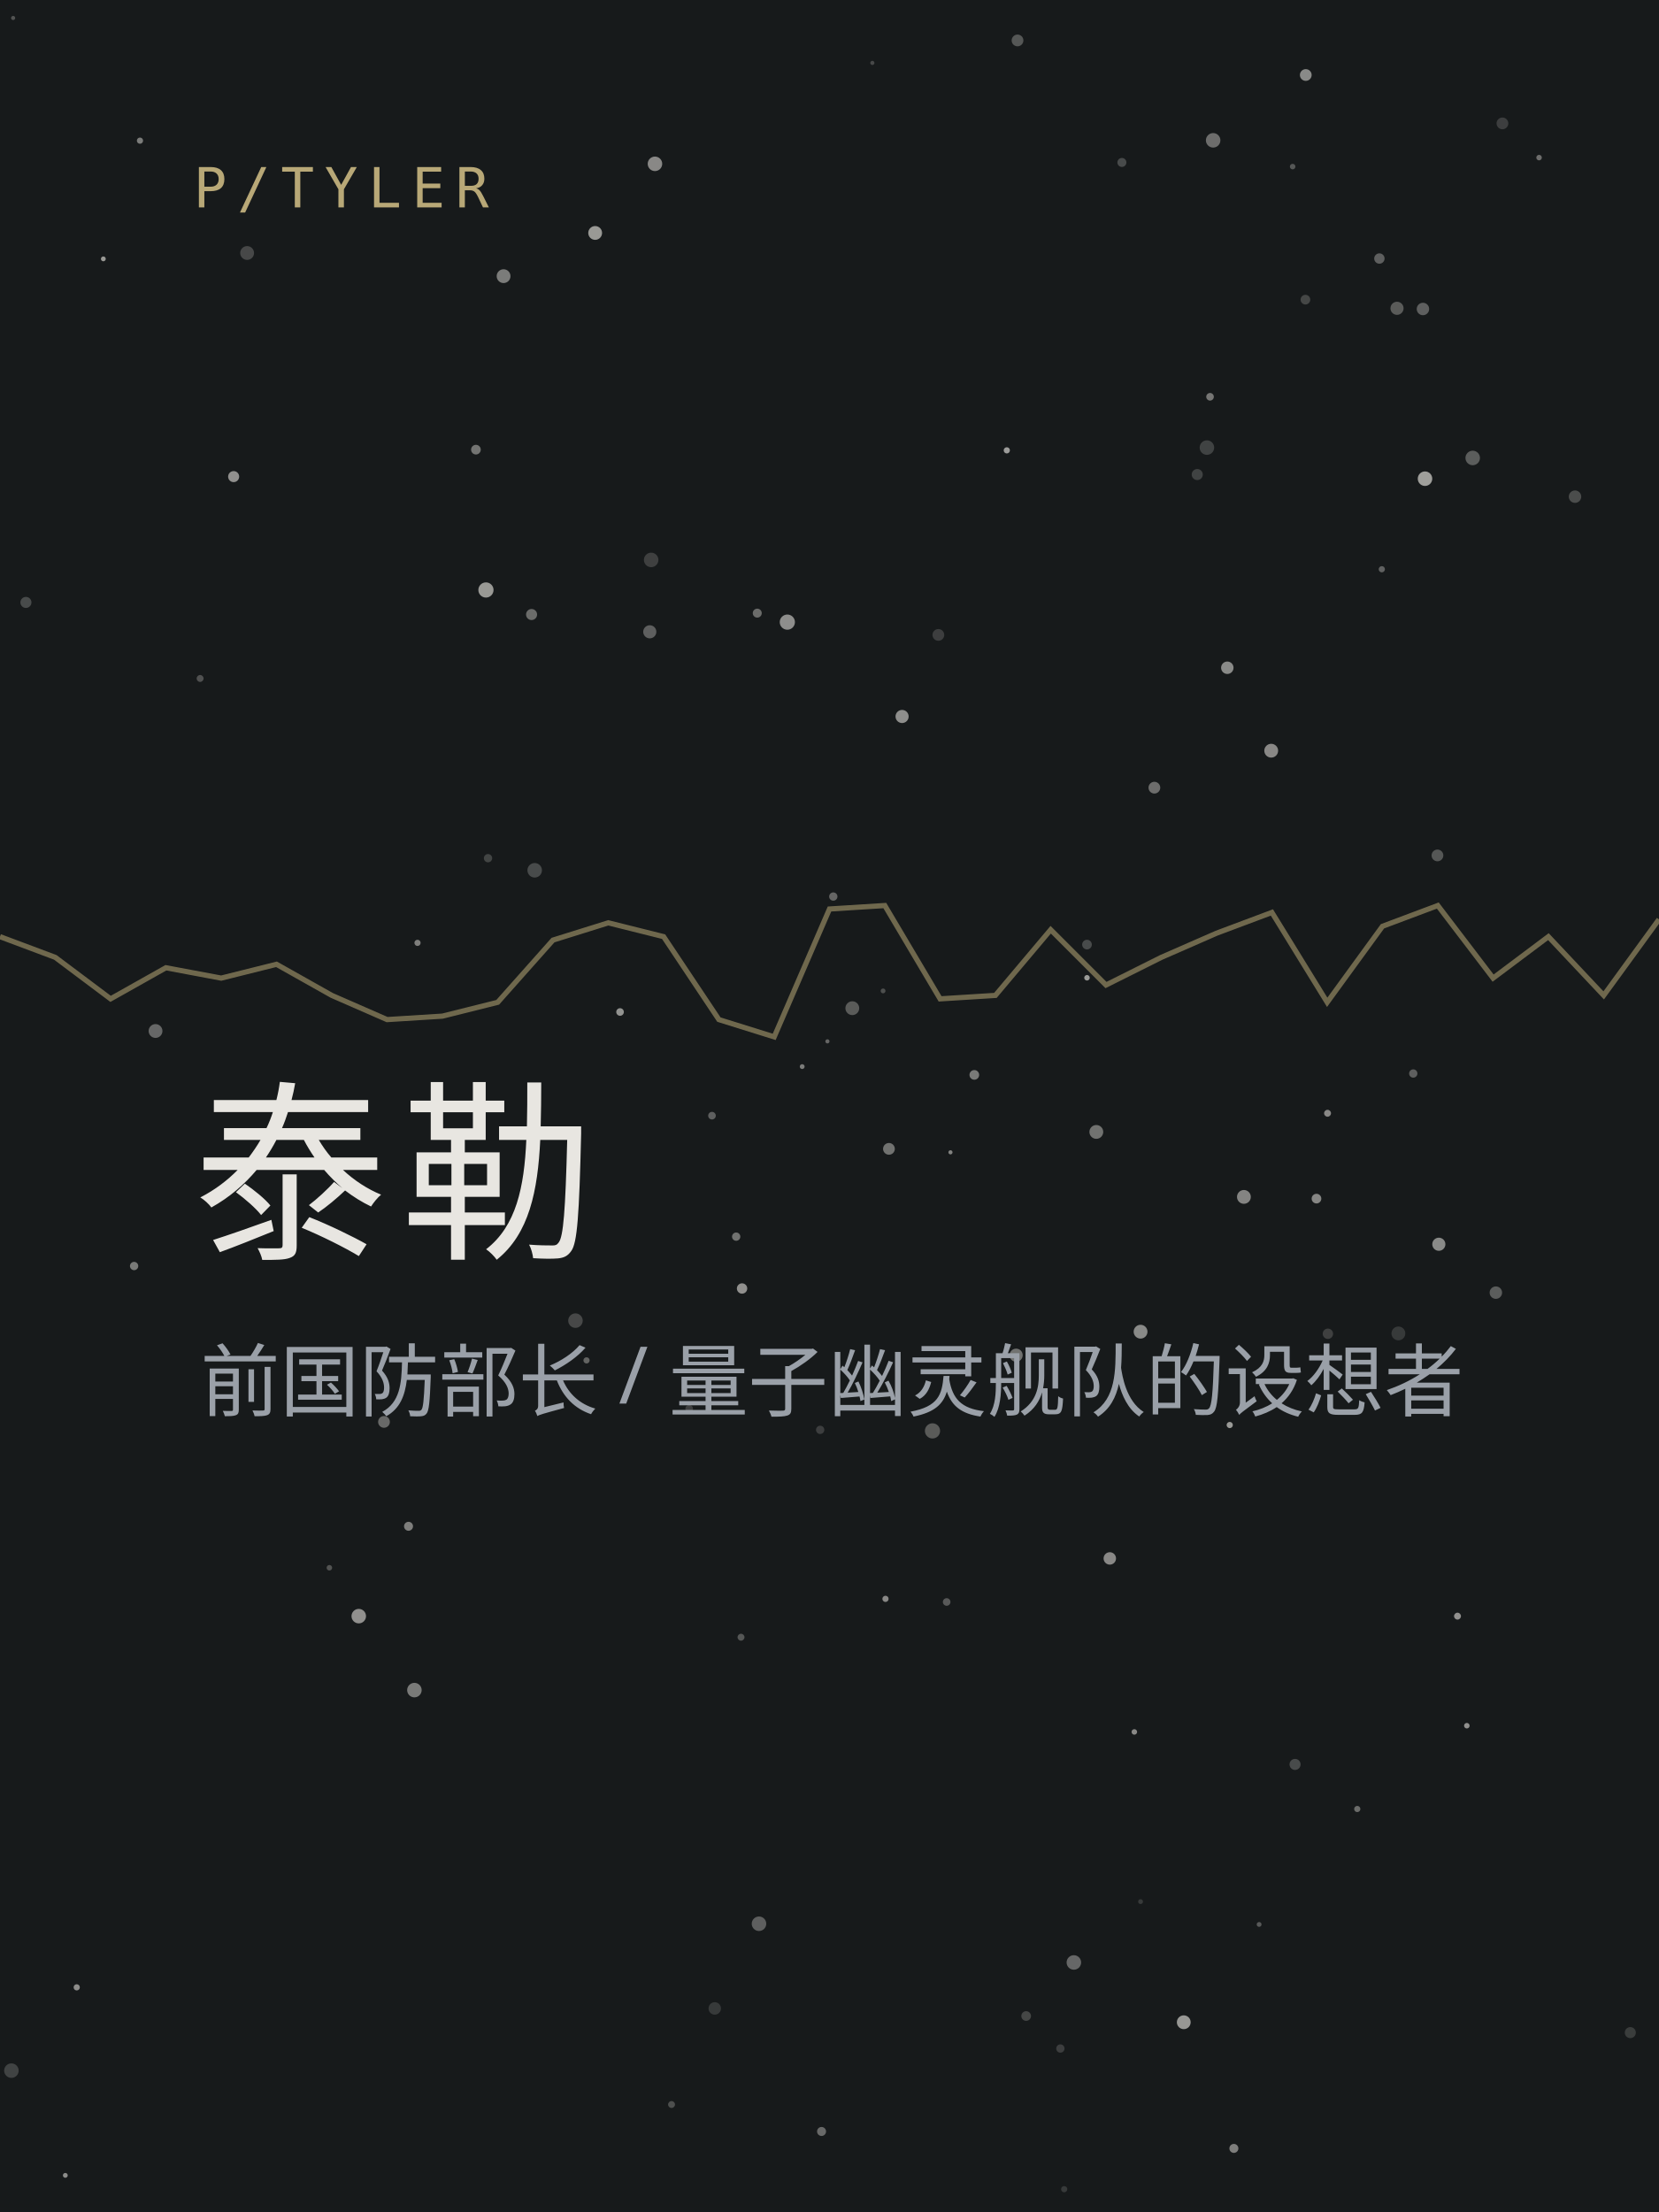
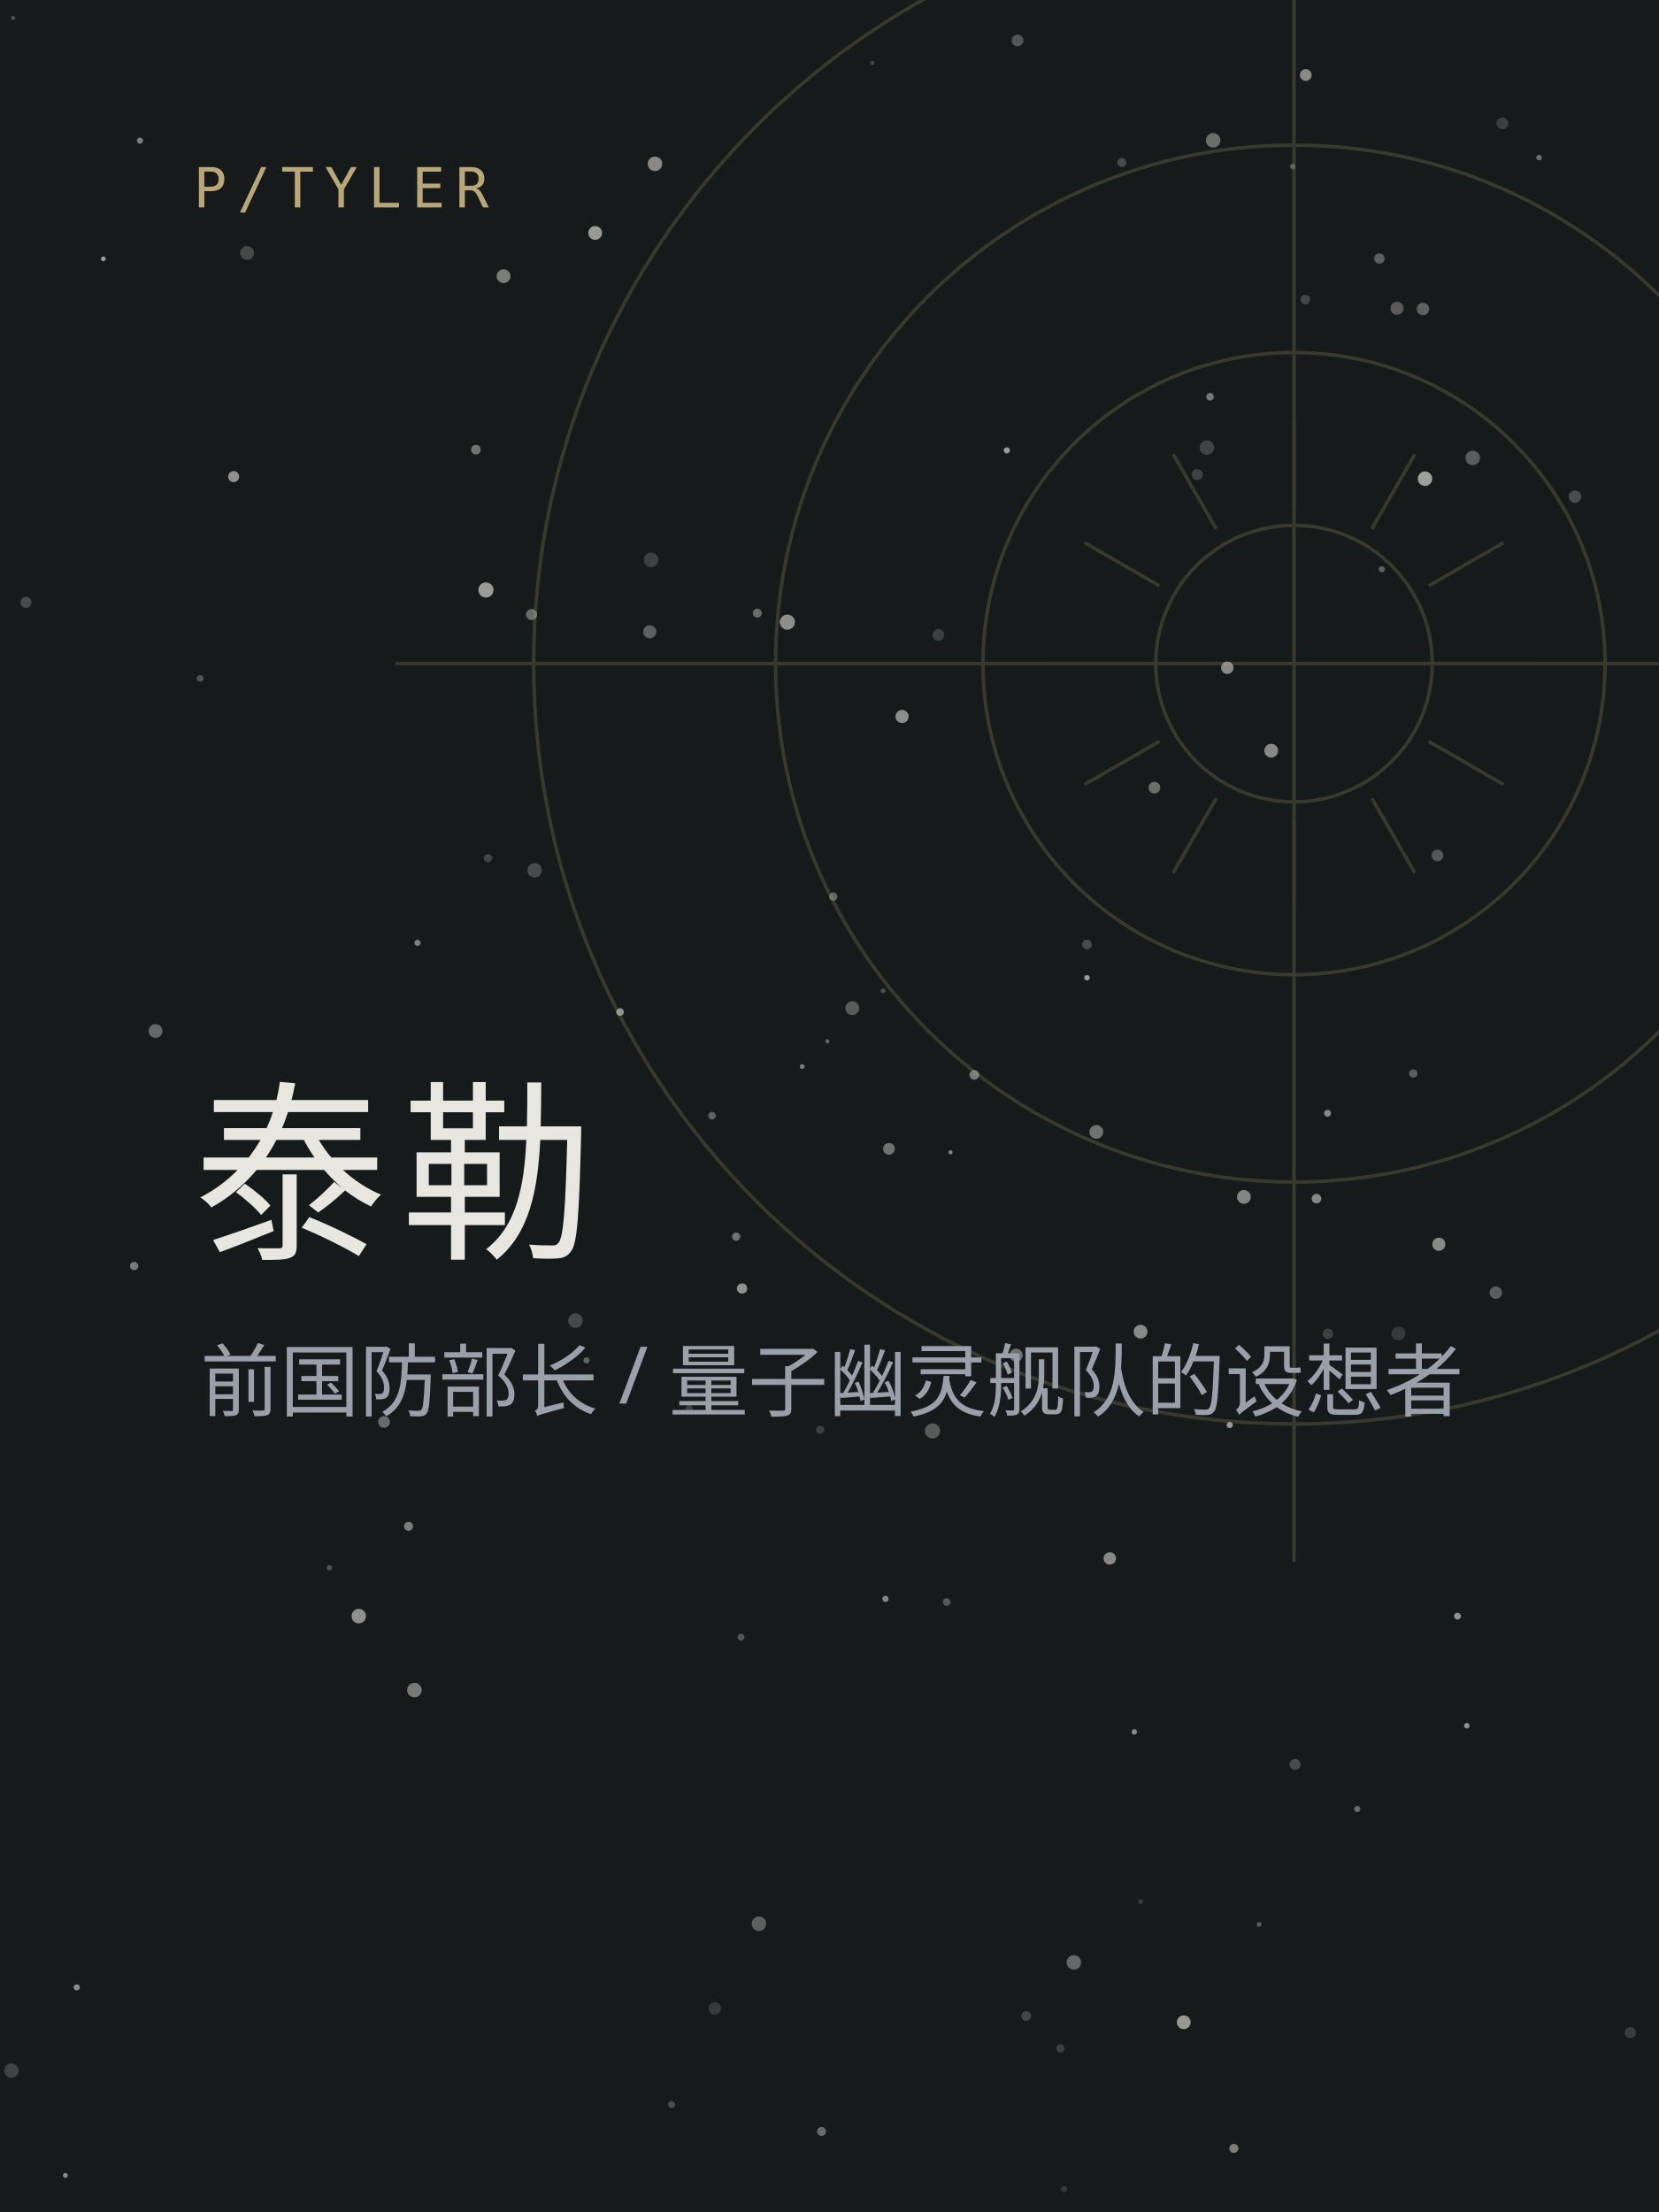
<svg xmlns="http://www.w3.org/2000/svg" width="480" height="640" viewBox="0 0 480 640">
  <rect width="480" height="640" fill="#0a0e14" />
  <rect width="480" height="640" fill="#b8a877" opacity="0.08" />
  <circle cx="294.0" cy="392.1" r="1.9" fill="#e8e6e1" opacity="0.43" />
  <circle cx="246.6" cy="291.7" r="2.0" fill="#e8e6e1" opacity="0.32" />
  <circle cx="227.8" cy="180.0" r="2.2" fill="#e8e6e1" opacity="0.57" />
  <circle cx="172.2" cy="67.4" r="2.0" fill="#e8e6e1" opacity="0.62" />
  <circle cx="281.9" cy="311.0" r="1.4" fill="#e8e6e1" opacity="0.47" />
  <circle cx="271.5" cy="183.7" r="1.7" fill="#e8e6e1" opacity="0.18" />
  <circle cx="199.4" cy="407.6" r="1.1" fill="#e8e6e1" opacity="0.18" />
  <circle cx="374.0" cy="48.2" r="0.8" fill="#e8e6e1" opacity="0.30" />
  <circle cx="317.2" cy="327.5" r="2.0" fill="#e8e6e1" opacity="0.43" />
  <circle cx="364.3" cy="556.8" r="0.7" fill="#e8e6e1" opacity="0.31" />
  <circle cx="392.7" cy="523.4" r="0.9" fill="#e8e6e1" opacity="0.40" />
  <circle cx="255.5" cy="286.7" r="0.7" fill="#e8e6e1" opacity="0.26" />
  <circle cx="206.8" cy="581.1" r="1.8" fill="#e8e6e1" opacity="0.16" />
  <circle cx="432.8" cy="374.0" r="1.8" fill="#e8e6e1" opacity="0.33" />
  <circle cx="310.7" cy="567.8" r="2.1" fill="#e8e6e1" opacity="0.38" />
  <circle cx="188.0" cy="182.8" r="1.9" fill="#e8e6e1" opacity="0.34" />
  <circle cx="120.8" cy="272.8" r="0.9" fill="#e8e6e1" opacity="0.49" />
  <circle cx="294.4" cy="11.7" r="1.7" fill="#e8e6e1" opacity="0.30" />
  <circle cx="351.0" cy="40.6" r="2.1" fill="#e8e6e1" opacity="0.41" />
  <circle cx="118.2" cy="441.6" r="1.3" fill="#e8e6e1" opacity="0.49" />
  <circle cx="7.5" cy="174.3" r="1.6" fill="#e8e6e1" opacity="0.24" />
  <circle cx="83.1" cy="318.7" r="1.1" fill="#e8e6e1" opacity="0.23" />
  <circle cx="57.9" cy="196.3" r="1.0" fill="#e8e6e1" opacity="0.27" />
  <circle cx="213.0" cy="357.8" r="1.2" fill="#e8e6e1" opacity="0.43" />
  <circle cx="22.2" cy="575.0" r="0.9" fill="#e8e6e1" opacity="0.56" />
  <circle cx="38.8" cy="366.3" r="1.2" fill="#e8e6e1" opacity="0.47" />
  <circle cx="214.7" cy="372.8" r="1.5" fill="#e8e6e1" opacity="0.58" />
  <circle cx="154.7" cy="251.8" r="2.1" fill="#e8e6e1" opacity="0.24" />
  <circle cx="269.8" cy="414.0" r="2.2" fill="#e8e6e1" opacity="0.32" />
  <circle cx="415.9" cy="247.5" r="1.7" fill="#e8e6e1" opacity="0.30" />
  <circle cx="404.2" cy="89.2" r="1.9" fill="#e8e6e1" opacity="0.32" />
  <circle cx="350.1" cy="114.8" r="1.1" fill="#e8e6e1" opacity="0.45" />
  <circle cx="71.5" cy="73.2" r="2.0" fill="#e8e6e1" opacity="0.23" />
  <circle cx="169.7" cy="393.6" r="0.9" fill="#e8e6e1" opacity="0.36" />
  <circle cx="257.2" cy="332.4" r="1.7" fill="#e8e6e1" opacity="0.43" />
  <circle cx="324.6" cy="47.0" r="1.3" fill="#e8e6e1" opacity="0.24" />
  <circle cx="119.9" cy="489.0" r="2.1" fill="#e8e6e1" opacity="0.47" />
  <circle cx="384.2" cy="385.9" r="1.5" fill="#e8e6e1" opacity="0.19" />
  <circle cx="45.0" cy="298.3" r="2.0" fill="#e8e6e1" opacity="0.38" />
  <circle cx="359.9" cy="346.3" r="2.0" fill="#e8e6e1" opacity="0.52" />
  <circle cx="145.7" cy="79.9" r="2.0" fill="#e8e6e1" opacity="0.48" />
  <circle cx="377.8" cy="21.7" r="1.7" fill="#e8e6e1" opacity="0.55" />
  <circle cx="18.9" cy="629.4" r="0.7" fill="#e8e6e1" opacity="0.56" />
  <circle cx="342.5" cy="585.1" r="2.0" fill="#e8e6e1" opacity="0.61" />
  <circle cx="137.7" cy="130.1" r="1.4" fill="#e8e6e1" opacity="0.44" />
  <circle cx="232.1" cy="308.6" r="0.7" fill="#e8e6e1" opacity="0.48" />
  <circle cx="357.0" cy="621.6" r="1.3" fill="#e8e6e1" opacity="0.49" />
  <circle cx="399.8" cy="164.7" r="0.9" fill="#e8e6e1" opacity="0.35" />
  <circle cx="412.3" cy="138.5" r="2.1" fill="#e8e6e1" opacity="0.65" />
  <circle cx="307.9" cy="633.4" r="0.9" fill="#e8e6e1" opacity="0.16" />
  <circle cx="214.4" cy="473.7" r="1.0" fill="#e8e6e1" opacity="0.30" />
  <circle cx="140.6" cy="170.7" r="2.2" fill="#e8e6e1" opacity="0.62" />
  <circle cx="291.3" cy="130.3" r="0.9" fill="#e8e6e1" opacity="0.64" />
  <circle cx="95.3" cy="453.6" r="0.8" fill="#e8e6e1" opacity="0.28" />
  <circle cx="153.8" cy="177.8" r="1.6" fill="#e8e6e1" opacity="0.40" />
  <circle cx="321.1" cy="450.9" r="1.8" fill="#e8e6e1" opacity="0.54" />
  <circle cx="3.8" cy="5.2" r="0.6" fill="#e8e6e1" opacity="0.28" />
  <circle cx="189.5" cy="47.4" r="2.1" fill="#e8e6e1" opacity="0.54" />
  <circle cx="67.6" cy="137.9" r="1.6" fill="#e8e6e1" opacity="0.58" />
  <circle cx="426.1" cy="132.5" r="2.1" fill="#e8e6e1" opacity="0.33" />
  <circle cx="330.0" cy="385.3" r="2.0" fill="#e8e6e1" opacity="0.55" />
  <circle cx="334.0" cy="227.9" r="1.7" fill="#e8e6e1" opacity="0.41" />
  <circle cx="330.0" cy="550.2" r="0.7" fill="#e8e6e1" opacity="0.16" />
  <circle cx="219.1" cy="177.4" r="1.3" fill="#e8e6e1" opacity="0.40" />
  <circle cx="3.3" cy="599.1" r="2.1" fill="#e8e6e1" opacity="0.20" />
  <circle cx="349.2" cy="129.5" r="2.1" fill="#e8e6e1" opacity="0.20" />
  <circle cx="40.5" cy="40.7" r="0.9" fill="#e8e6e1" opacity="0.48" />
  <circle cx="179.4" cy="292.8" r="1.1" fill="#e8e6e1" opacity="0.59" />
  <circle cx="219.6" cy="556.6" r="2.1" fill="#e8e6e1" opacity="0.34" />
  <circle cx="29.9" cy="74.9" r="0.7" fill="#e8e6e1" opacity="0.62" />
  <circle cx="455.7" cy="143.7" r="1.8" fill="#e8e6e1" opacity="0.25" />
  <circle cx="355.8" cy="412.3" r="0.9" fill="#e8e6e1" opacity="0.63" />
  <circle cx="404.6" cy="385.8" r="2.0" fill="#e8e6e1" opacity="0.16" />
  <circle cx="206.0" cy="322.8" r="1.1" fill="#e8e6e1" opacity="0.34" />
  <circle cx="261.0" cy="207.3" r="1.9" fill="#e8e6e1" opacity="0.57" />
  <circle cx="314.5" cy="282.9" r="0.8" fill="#e8e6e1" opacity="0.63" />
  <circle cx="237.7" cy="616.7" r="1.3" fill="#e8e6e1" opacity="0.39" />
  <circle cx="296.9" cy="583.3" r="1.4" fill="#e8e6e1" opacity="0.22" />
  <circle cx="411.7" cy="89.4" r="1.8" fill="#e8e6e1" opacity="0.34" />
  <circle cx="328.2" cy="501.1" r="0.8" fill="#e8e6e1" opacity="0.54" />
  <circle cx="424.4" cy="499.3" r="0.8" fill="#e8e6e1" opacity="0.58" />
  <circle cx="166.5" cy="382.1" r="2.1" fill="#e8e6e1" opacity="0.23" />
  <circle cx="346.4" cy="137.3" r="1.6" fill="#e8e6e1" opacity="0.20" />
  <circle cx="384.1" cy="322.1" r="1.0" fill="#e8e6e1" opacity="0.54" />
  <circle cx="188.4" cy="162.0" r="2.1" fill="#e8e6e1" opacity="0.19" />
  <circle cx="141.2" cy="248.3" r="1.2" fill="#e8e6e1" opacity="0.21" />
  <circle cx="408.9" cy="310.6" r="1.2" fill="#e8e6e1" opacity="0.34" />
  <circle cx="273.9" cy="463.5" r="1.1" fill="#e8e6e1" opacity="0.31" />
  <circle cx="377.7" cy="86.7" r="1.4" fill="#e8e6e1" opacity="0.22" />
  <circle cx="241.1" cy="259.4" r="1.2" fill="#e8e6e1" opacity="0.37" />
  <circle cx="237.3" cy="413.7" r="1.2" fill="#e8e6e1" opacity="0.18" />
  <circle cx="445.3" cy="45.6" r="0.8" fill="#e8e6e1" opacity="0.41" />
  <circle cx="256.2" cy="462.6" r="0.9" fill="#e8e6e1" opacity="0.54" />
  <circle cx="239.4" cy="301.3" r="0.6" fill="#e8e6e1" opacity="0.37" />
  <circle cx="275.0" cy="333.4" r="0.6" fill="#e8e6e1" opacity="0.51" />
  <circle cx="380.9" cy="346.8" r="1.4" fill="#e8e6e1" opacity="0.53" />
  <circle cx="194.3" cy="608.9" r="1.0" fill="#e8e6e1" opacity="0.26" />
  <circle cx="111.1" cy="411.4" r="1.7" fill="#e8e6e1" opacity="0.39" />
  <circle cx="434.7" cy="35.7" r="1.7" fill="#e8e6e1" opacity="0.18" />
  <circle cx="314.5" cy="273.3" r="1.4" fill="#e8e6e1" opacity="0.24" />
  <circle cx="374.7" cy="510.5" r="1.6" fill="#e8e6e1" opacity="0.24" />
  <circle cx="421.7" cy="467.6" r="1.0" fill="#e8e6e1" opacity="0.58" />
  <circle cx="399.1" cy="74.8" r="1.5" fill="#e8e6e1" opacity="0.34" />
  <circle cx="367.8" cy="217.2" r="2.0" fill="#e8e6e1" opacity="0.54" />
  <circle cx="355.1" cy="193.2" r="1.8" fill="#e8e6e1" opacity="0.55" />
  <circle cx="252.4" cy="18.2" r="0.6" fill="#e8e6e1" opacity="0.23" />
  <circle cx="471.7" cy="588.1" r="1.6" fill="#e8e6e1" opacity="0.17" />
  <circle cx="306.8" cy="592.7" r="1.2" fill="#e8e6e1" opacity="0.18" />
  <circle cx="103.8" cy="467.6" r="2.1" fill="#e8e6e1" opacity="0.58" />
  <circle cx="416.3" cy="360.0" r="1.9" fill="#e8e6e1" opacity="0.55" />
  <text x="56" y="60" font-family="'SFMono-Regular','Menlo',monospace" font-size="16" fill="#b8a877" letter-spacing="3">P/TYLER</text>
+   <g opacity="0.22" stroke="#b8a877" fill="none">
+     <circle cx="374.4" cy="192" r="40" />
+     <circle cx="374.4" cy="192" r="90" />
+     <circle cx="374.4" cy="192" r="150" />
+     <circle cx="374.4" cy="192" r="220" />
+     <line x1="114.4" y1="192" x2="634.4" y2="192" />
+     <line x1="374.4" y1="-68" x2="374.4" y2="452" />
+     <line x1="419.4" y1="192" x2="444.4" y2="192" />
+     <line x1="413.371" y1="214.5" x2="435.022" y2="227" />
+     <line x1="396.9" y1="230.971" x2="409.4" y2="252.622" />
+     <line x1="374.4" y1="237" x2="374.4" y2="262" />
+     <line x1="351.9" y1="230.971" x2="339.4" y2="252.622" />
+     <line x1="335.429" y1="214.5" x2="313.778" y2="227" />
+     <line x1="329.4" y1="192" x2="304.4" y2="192" />
+     <line x1="335.429" y1="169.5" x2="313.778" y2="157" />
+     <line x1="351.9" y1="153.029" x2="339.4" y2="131.378" />
+     <line x1="374.4" y1="147" x2="374.4" y2="122" />
+     <line x1="396.9" y1="153.029" x2="409.4" y2="131.378" />
+     <line x1="413.371" y1="169.5" x2="435.022" y2="157" />
+   </g>
  <text x="56" y="360" font-family="'Noto Serif SC','Songti SC',serif" font-size="56" fill="#e8e6e1" letter-spacing="4">泰勒</text>
  <text x="58" y="408" font-family="'PingFang SC','Microsoft YaHei',sans-serif" font-size="23" fill="#9aa0a8">前国防部长 / 量子幽灵舰队的设想者</text>
-   <polyline points="0,271 16,277 32,289 48,280 64,283 80,279 96,288 112,295 128,294 144,290 160,272 176,267 192,271 208,295 224,300 240,263 256,262 272,289 288,288 304,269 320,285 336,277 352,270 368,264 384,290 400,268 416,262 432,283 448,271 464,288 480,266" fill="none" stroke="#b8a877" stroke-width="1.5" opacity="0.55" />
</svg>
